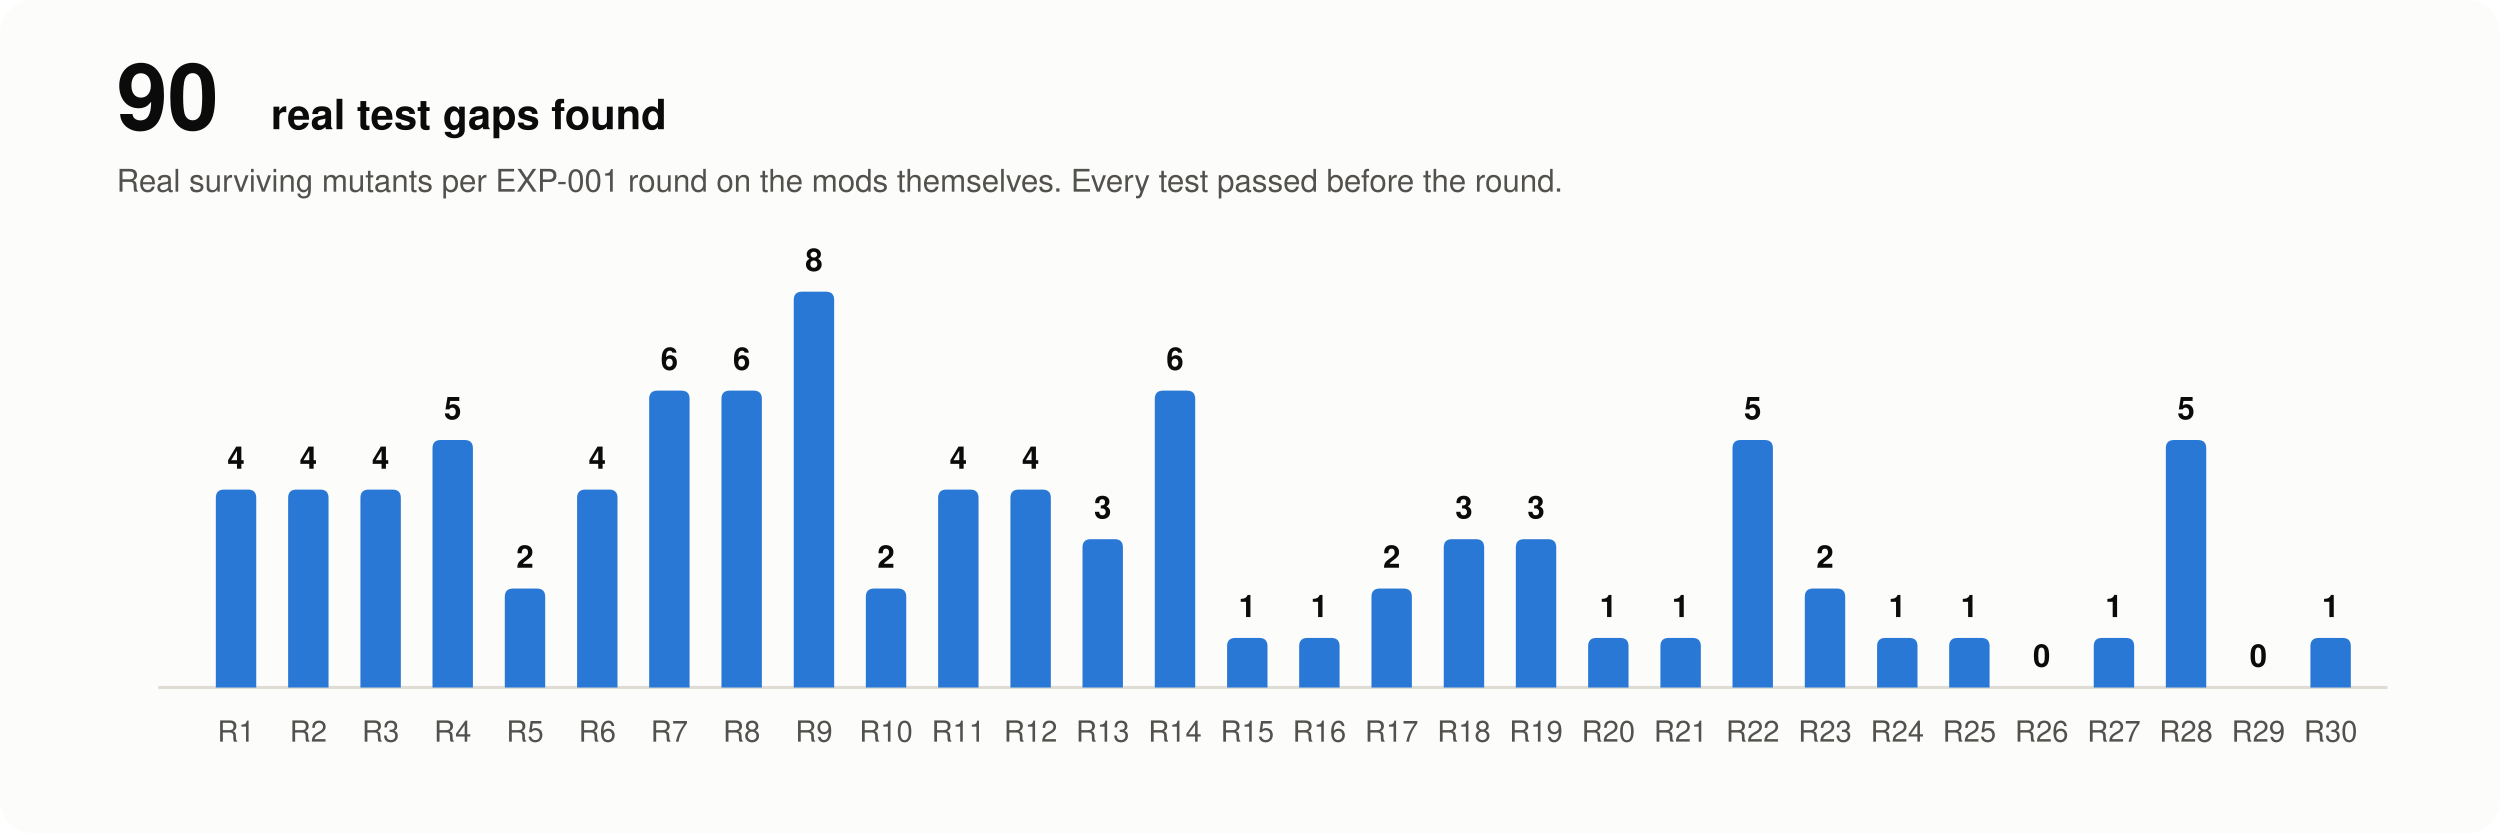
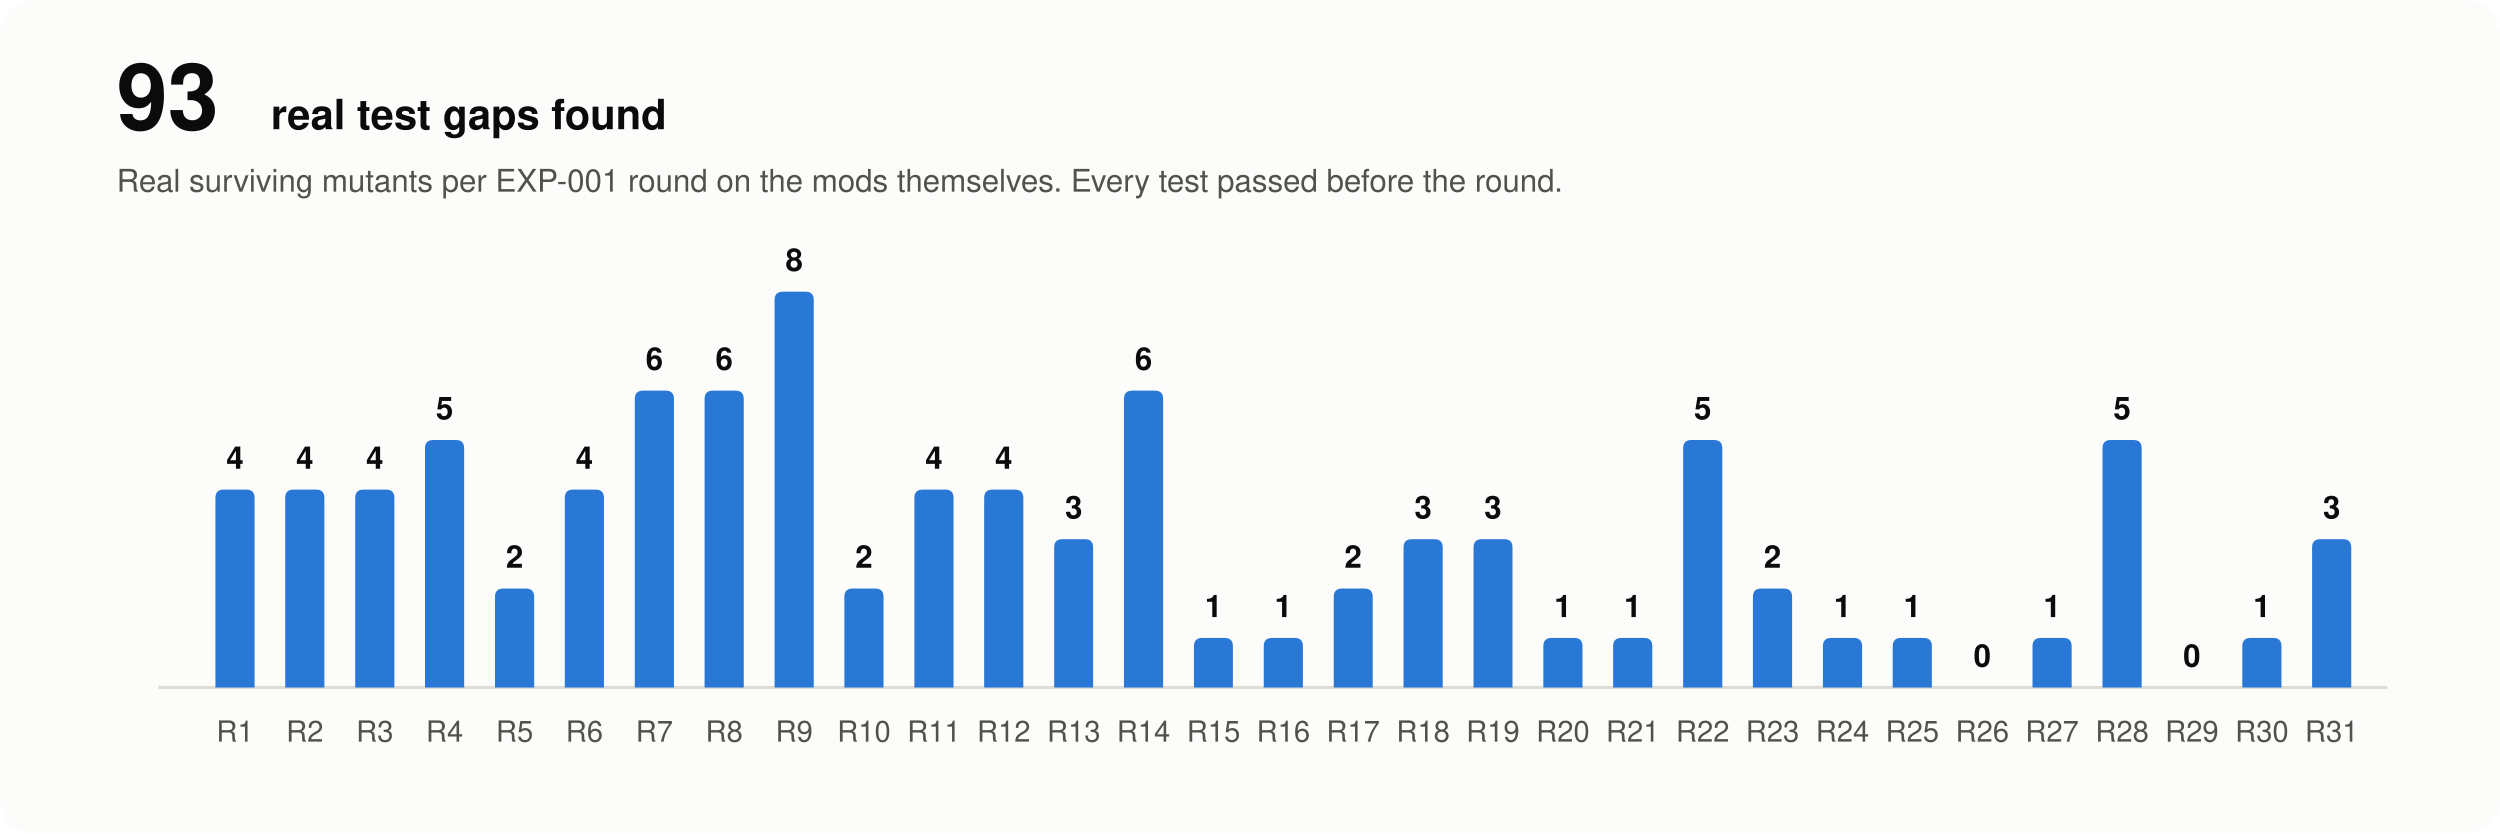
- <svg xmlns="http://www.w3.org/2000/svg" viewBox="0 0 1200 400" width="1200" height="400" role="img" aria-label="90 real test gaps found in 30 rounds" font-family="ui-sans-serif, -apple-system, 'Segoe UI', Helvetica, Arial, sans-serif">
+ <svg xmlns="http://www.w3.org/2000/svg" viewBox="0 0 1200 400" width="1200" height="400" role="img" aria-label="93 real test gaps found in 31 rounds" font-family="ui-sans-serif, -apple-system, 'Segoe UI', Helvetica, Arial, sans-serif">
  <style>
  .sup { fill: #fcfcfb; } .sup2 { fill: #f3f2ef; } .borda { stroke: #dedcd5; }
  .t1 { fill: #0b0b0b; } .t2 { fill: #52514e; } .t3 { fill: #8a887f; }
  .ac { fill: #2a78d6; } .acs { stroke: #2a78d6; } .acf { fill: #e8f1fb; }
  .ok { fill: #0f7a3d; } .okf { fill: #e3f3e8; }
  @media (prefers-color-scheme: dark) {
    .sup { fill: #1a1a19; } .sup2 { fill: #232322; } .borda { stroke: #3a3936; }
    .t1 { fill: #f0efec; } .t2 { fill: #c3c2b7; } .t3 { fill: #8f8d84; }
    .ac { fill: #3987e5; } .acs { stroke: #3987e5; } .acf { fill: #1d2c40; }
    .ok { fill: #4cc27a; } .okf { fill: #16301f; }
  }
  @media (prefers-reduced-motion: reduce) { * { animation: none !important; } }

  .barra { transform-box: fill-box; transform-origin: bottom; animation: cresce 1.1s cubic-bezier(.2,.8,.2,1); }
  @keyframes cresce { from { transform: scaleY(0); } to { transform: scaleY(1); } }
</style>
  <rect width="1200" height="400" rx="16" class="sup" />
-   <text x="56" y="62" font-size="44" font-weight="800" class="t1">90</text>
+   <text x="56" y="62" font-size="44" font-weight="800" class="t1">93</text>
  <text x="130" y="62" font-size="20" font-weight="700" class="t1">real test gaps found</text>
  <text x="56" y="92" font-size="15" class="t2">Real surviving mutants per EXP-001 round on the mods themselves. Every test passed before the round.</text>
  <line x1="76" y1="330" x2="1146" y2="330" class="borda" stroke-width="1.5" />
  <g class="barra">
-     <path d="M103.6,330 L103.6,239.0 Q103.6,235.0 107.6,235.0 L119.0,235.0 Q123.0,235.0 123.0,239.0 L123.0,330 Z" class="ac" />
+     <path d="M103.4,330 L103.4,239.0 Q103.4,235.0 107.4,235.0 L118.2,235.0 Q122.2,235.0 122.2,239.0 L122.2,330 Z" class="ac" />
  </g>
-   <text x="113.3" y="225.0" font-size="15" font-weight="700" class="t1" text-anchor="middle">4</text>
-   <text x="113.3" y="356" font-size="14" class="t2" text-anchor="middle">R1</text>
+   <text x="112.8" y="225.0" font-size="15" font-weight="700" class="t1" text-anchor="middle">4</text>
+   <text x="112.8" y="356" font-size="14" class="t2" text-anchor="middle">R1</text>
  <g class="barra">
-     <path d="M138.3,330 L138.3,239.0 Q138.3,235.0 142.3,235.0 L153.7,235.0 Q157.7,235.0 157.7,239.0 L157.7,330 Z" class="ac" />
+     <path d="M136.9,330 L136.9,239.0 Q136.9,235.0 140.9,235.0 L151.7,235.0 Q155.7,235.0 155.7,239.0 L155.7,330 Z" class="ac" />
  </g>
-   <text x="148.0" y="225.0" font-size="15" font-weight="700" class="t1" text-anchor="middle">4</text>
-   <text x="148.0" y="356" font-size="14" class="t2" text-anchor="middle">R2</text>
+   <text x="146.3" y="225.0" font-size="15" font-weight="700" class="t1" text-anchor="middle">4</text>
+   <text x="146.3" y="356" font-size="14" class="t2" text-anchor="middle">R2</text>
  <g class="barra">
-     <path d="M173.0,330 L173.0,239.0 Q173.0,235.0 177.0,235.0 L188.4,235.0 Q192.4,235.0 192.4,239.0 L192.4,330 Z" class="ac" />
+     <path d="M170.5,330 L170.5,239.0 Q170.5,235.0 174.5,235.0 L185.3,235.0 Q189.3,235.0 189.3,239.0 L189.3,330 Z" class="ac" />
  </g>
-   <text x="182.7" y="225.0" font-size="15" font-weight="700" class="t1" text-anchor="middle">4</text>
-   <text x="182.7" y="356" font-size="14" class="t2" text-anchor="middle">R3</text>
+   <text x="179.9" y="225.0" font-size="15" font-weight="700" class="t1" text-anchor="middle">4</text>
+   <text x="179.9" y="356" font-size="14" class="t2" text-anchor="middle">R3</text>
  <g class="barra">
-     <path d="M207.6,330 L207.6,215.2 Q207.6,211.2 211.6,211.2 L223.0,211.2 Q227.0,211.2 227.0,215.2 L227.0,330 Z" class="ac" />
+     <path d="M204.0,330 L204.0,215.2 Q204.0,211.2 208.0,211.2 L218.8,211.2 Q222.8,211.2 222.8,215.2 L222.8,330 Z" class="ac" />
  </g>
-   <text x="217.3" y="201.2" font-size="15" font-weight="700" class="t1" text-anchor="middle">5</text>
-   <text x="217.3" y="356" font-size="14" class="t2" text-anchor="middle">R4</text>
+   <text x="213.4" y="201.2" font-size="15" font-weight="700" class="t1" text-anchor="middle">5</text>
+   <text x="213.4" y="356" font-size="14" class="t2" text-anchor="middle">R4</text>
  <g class="barra">
-     <path d="M242.3,330 L242.3,286.5 Q242.3,282.5 246.3,282.5 L257.7,282.5 Q261.7,282.5 261.7,286.5 L261.7,330 Z" class="ac" />
+     <path d="M237.6,330 L237.6,286.5 Q237.6,282.5 241.6,282.5 L252.4,282.5 Q256.4,282.5 256.4,286.5 L256.4,330 Z" class="ac" />
  </g>
-   <text x="252.0" y="272.5" font-size="15" font-weight="700" class="t1" text-anchor="middle">2</text>
-   <text x="252.0" y="356" font-size="14" class="t2" text-anchor="middle">R5</text>
+   <text x="247.0" y="272.5" font-size="15" font-weight="700" class="t1" text-anchor="middle">2</text>
+   <text x="247.0" y="356" font-size="14" class="t2" text-anchor="middle">R5</text>
  <g class="barra">
-     <path d="M277.0,330 L277.0,239.0 Q277.0,235.0 281.0,235.0 L292.4,235.0 Q296.4,235.0 296.4,239.0 L296.4,330 Z" class="ac" />
+     <path d="M271.1,330 L271.1,239.0 Q271.1,235.0 275.1,235.0 L285.9,235.0 Q289.9,235.0 289.9,239.0 L289.9,330 Z" class="ac" />
  </g>
-   <text x="286.7" y="225.0" font-size="15" font-weight="700" class="t1" text-anchor="middle">4</text>
-   <text x="286.7" y="356" font-size="14" class="t2" text-anchor="middle">R6</text>
+   <text x="280.5" y="225.0" font-size="15" font-weight="700" class="t1" text-anchor="middle">4</text>
+   <text x="280.5" y="356" font-size="14" class="t2" text-anchor="middle">R6</text>
  <g class="barra">
-     <path d="M311.6,330 L311.6,191.5 Q311.6,187.5 315.6,187.5 L327.0,187.5 Q331.0,187.5 331.0,191.5 L331.0,330 Z" class="ac" />
+     <path d="M304.7,330 L304.7,191.5 Q304.7,187.5 308.7,187.5 L319.5,187.5 Q323.5,187.5 323.5,191.5 L323.5,330 Z" class="ac" />
  </g>
-   <text x="321.3" y="177.5" font-size="15" font-weight="700" class="t1" text-anchor="middle">6</text>
-   <text x="321.3" y="356" font-size="14" class="t2" text-anchor="middle">R7</text>
+   <text x="314.1" y="177.5" font-size="15" font-weight="700" class="t1" text-anchor="middle">6</text>
+   <text x="314.1" y="356" font-size="14" class="t2" text-anchor="middle">R7</text>
  <g class="barra">
-     <path d="M346.3,330 L346.3,191.5 Q346.3,187.5 350.3,187.5 L361.7,187.5 Q365.7,187.5 365.7,191.5 L365.7,330 Z" class="ac" />
+     <path d="M338.2,330 L338.2,191.5 Q338.2,187.5 342.2,187.5 L353.0,187.5 Q357.0,187.5 357.0,191.5 L357.0,330 Z" class="ac" />
  </g>
-   <text x="356.0" y="177.5" font-size="15" font-weight="700" class="t1" text-anchor="middle">6</text>
-   <text x="356.0" y="356" font-size="14" class="t2" text-anchor="middle">R8</text>
+   <text x="347.6" y="177.5" font-size="15" font-weight="700" class="t1" text-anchor="middle">6</text>
+   <text x="347.6" y="356" font-size="14" class="t2" text-anchor="middle">R8</text>
  <g class="barra">
-     <path d="M381.0,330 L381.0,144.0 Q381.0,140.0 385.0,140.0 L396.4,140.0 Q400.4,140.0 400.4,144.0 L400.4,330 Z" class="ac" />
+     <path d="M371.8,330 L371.8,144.0 Q371.8,140.0 375.8,140.0 L386.6,140.0 Q390.6,140.0 390.6,144.0 L390.6,330 Z" class="ac" />
  </g>
-   <text x="390.7" y="130.0" font-size="15" font-weight="700" class="t1" text-anchor="middle">8</text>
-   <text x="390.7" y="356" font-size="14" class="t2" text-anchor="middle">R9</text>
+   <text x="381.2" y="130.0" font-size="15" font-weight="700" class="t1" text-anchor="middle">8</text>
+   <text x="381.2" y="356" font-size="14" class="t2" text-anchor="middle">R9</text>
  <g class="barra">
-     <path d="M415.6,330 L415.6,286.5 Q415.6,282.5 419.6,282.5 L431.0,282.5 Q435.0,282.5 435.0,286.5 L435.0,330 Z" class="ac" />
+     <path d="M405.3,330 L405.3,286.5 Q405.3,282.5 409.3,282.5 L420.1,282.5 Q424.1,282.5 424.1,286.5 L424.1,330 Z" class="ac" />
  </g>
-   <text x="425.3" y="272.5" font-size="15" font-weight="700" class="t1" text-anchor="middle">2</text>
-   <text x="425.3" y="356" font-size="14" class="t2" text-anchor="middle">R10</text>
+   <text x="414.7" y="272.5" font-size="15" font-weight="700" class="t1" text-anchor="middle">2</text>
+   <text x="414.7" y="356" font-size="14" class="t2" text-anchor="middle">R10</text>
  <g class="barra">
-     <path d="M450.3,330 L450.3,239.0 Q450.3,235.0 454.3,235.0 L465.7,235.0 Q469.7,235.0 469.7,239.0 L469.7,330 Z" class="ac" />
+     <path d="M438.9,330 L438.9,239.0 Q438.9,235.0 442.9,235.0 L453.7,235.0 Q457.7,235.0 457.7,239.0 L457.7,330 Z" class="ac" />
  </g>
-   <text x="460.0" y="225.0" font-size="15" font-weight="700" class="t1" text-anchor="middle">4</text>
-   <text x="460.0" y="356" font-size="14" class="t2" text-anchor="middle">R11</text>
+   <text x="448.3" y="225.0" font-size="15" font-weight="700" class="t1" text-anchor="middle">4</text>
+   <text x="448.3" y="356" font-size="14" class="t2" text-anchor="middle">R11</text>
  <g class="barra">
-     <path d="M485.0,330 L485.0,239.0 Q485.0,235.0 489.0,235.0 L500.4,235.0 Q504.4,235.0 504.4,239.0 L504.4,330 Z" class="ac" />
+     <path d="M472.4,330 L472.4,239.0 Q472.4,235.0 476.4,235.0 L487.2,235.0 Q491.2,235.0 491.2,239.0 L491.2,330 Z" class="ac" />
  </g>
-   <text x="494.7" y="225.0" font-size="15" font-weight="700" class="t1" text-anchor="middle">4</text>
-   <text x="494.7" y="356" font-size="14" class="t2" text-anchor="middle">R12</text>
+   <text x="481.8" y="225.0" font-size="15" font-weight="700" class="t1" text-anchor="middle">4</text>
+   <text x="481.8" y="356" font-size="14" class="t2" text-anchor="middle">R12</text>
  <g class="barra">
-     <path d="M519.6,330 L519.6,262.8 Q519.6,258.8 523.6,258.8 L535.0,258.8 Q539.0,258.8 539.0,262.8 L539.0,330 Z" class="ac" />
+     <path d="M506.0,330 L506.0,262.8 Q506.0,258.8 510.0,258.8 L520.7,258.8 Q524.7,258.8 524.7,262.8 L524.7,330 Z" class="ac" />
  </g>
-   <text x="529.3" y="248.8" font-size="15" font-weight="700" class="t1" text-anchor="middle">3</text>
-   <text x="529.3" y="356" font-size="14" class="t2" text-anchor="middle">R13</text>
+   <text x="515.4" y="248.8" font-size="15" font-weight="700" class="t1" text-anchor="middle">3</text>
+   <text x="515.4" y="356" font-size="14" class="t2" text-anchor="middle">R13</text>
  <g class="barra">
-     <path d="M554.3,330 L554.3,191.5 Q554.3,187.5 558.3,187.5 L569.7,187.5 Q573.7,187.5 573.7,191.5 L573.7,330 Z" class="ac" />
+     <path d="M539.5,330 L539.5,191.5 Q539.5,187.5 543.5,187.5 L554.3,187.5 Q558.3,187.5 558.3,191.5 L558.3,330 Z" class="ac" />
  </g>
-   <text x="564.0" y="177.5" font-size="15" font-weight="700" class="t1" text-anchor="middle">6</text>
-   <text x="564.0" y="356" font-size="14" class="t2" text-anchor="middle">R14</text>
+   <text x="548.9" y="177.5" font-size="15" font-weight="700" class="t1" text-anchor="middle">6</text>
+   <text x="548.9" y="356" font-size="14" class="t2" text-anchor="middle">R14</text>
  <g class="barra">
-     <path d="M589.0,330 L589.0,310.2 Q589.0,306.2 593.0,306.2 L604.4,306.2 Q608.4,306.2 608.4,310.2 L608.4,330 Z" class="ac" />
+     <path d="M573.1,330 L573.1,310.2 Q573.1,306.2 577.1,306.2 L587.8,306.2 Q591.8,306.2 591.8,310.2 L591.8,330 Z" class="ac" />
  </g>
-   <text x="598.7" y="296.2" font-size="15" font-weight="700" class="t1" text-anchor="middle">1</text>
-   <text x="598.7" y="356" font-size="14" class="t2" text-anchor="middle">R15</text>
+   <text x="582.5" y="296.2" font-size="15" font-weight="700" class="t1" text-anchor="middle">1</text>
+   <text x="582.5" y="356" font-size="14" class="t2" text-anchor="middle">R15</text>
  <g class="barra">
-     <path d="M623.6,330 L623.6,310.2 Q623.6,306.2 627.6,306.2 L639.0,306.2 Q643.0,306.2 643.0,310.2 L643.0,330 Z" class="ac" />
+     <path d="M606.6,330 L606.6,310.2 Q606.6,306.2 610.6,306.2 L621.4,306.2 Q625.4,306.2 625.4,310.2 L625.4,330 Z" class="ac" />
  </g>
-   <text x="633.3" y="296.2" font-size="15" font-weight="700" class="t1" text-anchor="middle">1</text>
-   <text x="633.3" y="356" font-size="14" class="t2" text-anchor="middle">R16</text>
+   <text x="616.0" y="296.2" font-size="15" font-weight="700" class="t1" text-anchor="middle">1</text>
+   <text x="616.0" y="356" font-size="14" class="t2" text-anchor="middle">R16</text>
  <g class="barra">
-     <path d="M658.3,330 L658.3,286.5 Q658.3,282.5 662.3,282.5 L673.7,282.5 Q677.7,282.5 677.7,286.5 L677.7,330 Z" class="ac" />
+     <path d="M640.2,330 L640.2,286.5 Q640.2,282.5 644.2,282.5 L654.9,282.5 Q658.9,282.5 658.9,286.5 L658.9,330 Z" class="ac" />
  </g>
-   <text x="668.0" y="272.5" font-size="15" font-weight="700" class="t1" text-anchor="middle">2</text>
-   <text x="668.0" y="356" font-size="14" class="t2" text-anchor="middle">R17</text>
+   <text x="649.5" y="272.5" font-size="15" font-weight="700" class="t1" text-anchor="middle">2</text>
+   <text x="649.5" y="356" font-size="14" class="t2" text-anchor="middle">R17</text>
  <g class="barra">
-     <path d="M693.0,330 L693.0,262.8 Q693.0,258.8 697.0,258.8 L708.4,258.8 Q712.4,258.8 712.4,262.8 L712.4,330 Z" class="ac" />
+     <path d="M673.7,330 L673.7,262.8 Q673.7,258.8 677.7,258.8 L688.5,258.8 Q692.5,258.8 692.5,262.8 L692.5,330 Z" class="ac" />
  </g>
-   <text x="702.7" y="248.8" font-size="15" font-weight="700" class="t1" text-anchor="middle">3</text>
-   <text x="702.7" y="356" font-size="14" class="t2" text-anchor="middle">R18</text>
+   <text x="683.1" y="248.8" font-size="15" font-weight="700" class="t1" text-anchor="middle">3</text>
+   <text x="683.1" y="356" font-size="14" class="t2" text-anchor="middle">R18</text>
  <g class="barra">
-     <path d="M727.6,330 L727.6,262.8 Q727.6,258.8 731.6,258.8 L743.0,258.8 Q747.0,258.8 747.0,262.8 L747.0,330 Z" class="ac" />
+     <path d="M707.3,330 L707.3,262.8 Q707.3,258.8 711.3,258.8 L722.0,258.8 Q726.0,258.8 726.0,262.8 L726.0,330 Z" class="ac" />
  </g>
-   <text x="737.3" y="248.8" font-size="15" font-weight="700" class="t1" text-anchor="middle">3</text>
-   <text x="737.3" y="356" font-size="14" class="t2" text-anchor="middle">R19</text>
+   <text x="716.6" y="248.8" font-size="15" font-weight="700" class="t1" text-anchor="middle">3</text>
+   <text x="716.6" y="356" font-size="14" class="t2" text-anchor="middle">R19</text>
  <g class="barra">
-     <path d="M762.3,330 L762.3,310.2 Q762.3,306.2 766.3,306.2 L777.7,306.2 Q781.7,306.2 781.7,310.2 L781.7,330 Z" class="ac" />
+     <path d="M740.8,330 L740.8,310.2 Q740.8,306.2 744.8,306.2 L755.6,306.2 Q759.6,306.2 759.6,310.2 L759.6,330 Z" class="ac" />
  </g>
-   <text x="772.0" y="296.2" font-size="15" font-weight="700" class="t1" text-anchor="middle">1</text>
-   <text x="772.0" y="356" font-size="14" class="t2" text-anchor="middle">R20</text>
+   <text x="750.2" y="296.2" font-size="15" font-weight="700" class="t1" text-anchor="middle">1</text>
+   <text x="750.2" y="356" font-size="14" class="t2" text-anchor="middle">R20</text>
  <g class="barra">
-     <path d="M797.0,330 L797.0,310.2 Q797.0,306.2 801.0,306.2 L812.4,306.2 Q816.4,306.2 816.4,310.2 L816.4,330 Z" class="ac" />
+     <path d="M774.3,330 L774.3,310.2 Q774.3,306.2 778.3,306.2 L789.1,306.2 Q793.1,306.2 793.1,310.2 L793.1,330 Z" class="ac" />
  </g>
-   <text x="806.7" y="296.2" font-size="15" font-weight="700" class="t1" text-anchor="middle">1</text>
-   <text x="806.7" y="356" font-size="14" class="t2" text-anchor="middle">R21</text>
+   <text x="783.7" y="296.2" font-size="15" font-weight="700" class="t1" text-anchor="middle">1</text>
+   <text x="783.7" y="356" font-size="14" class="t2" text-anchor="middle">R21</text>
  <g class="barra">
-     <path d="M831.6,330 L831.6,215.2 Q831.6,211.2 835.6,211.2 L847.0,211.2 Q851.0,211.2 851.0,215.2 L851.0,330 Z" class="ac" />
+     <path d="M807.9,330 L807.9,215.2 Q807.9,211.2 811.9,211.2 L822.7,211.2 Q826.7,211.2 826.7,215.2 L826.7,330 Z" class="ac" />
  </g>
-   <text x="841.3" y="201.2" font-size="15" font-weight="700" class="t1" text-anchor="middle">5</text>
-   <text x="841.3" y="356" font-size="14" class="t2" text-anchor="middle">R22</text>
+   <text x="817.3" y="201.2" font-size="15" font-weight="700" class="t1" text-anchor="middle">5</text>
+   <text x="817.3" y="356" font-size="14" class="t2" text-anchor="middle">R22</text>
  <g class="barra">
-     <path d="M866.3,330 L866.3,286.5 Q866.3,282.5 870.3,282.5 L881.7,282.5 Q885.7,282.5 885.7,286.5 L885.7,330 Z" class="ac" />
+     <path d="M841.4,330 L841.4,286.5 Q841.4,282.5 845.4,282.5 L856.2,282.5 Q860.2,282.5 860.2,286.5 L860.2,330 Z" class="ac" />
  </g>
-   <text x="876.0" y="272.5" font-size="15" font-weight="700" class="t1" text-anchor="middle">2</text>
-   <text x="876.0" y="356" font-size="14" class="t2" text-anchor="middle">R23</text>
+   <text x="850.8" y="272.5" font-size="15" font-weight="700" class="t1" text-anchor="middle">2</text>
+   <text x="850.8" y="356" font-size="14" class="t2" text-anchor="middle">R23</text>
  <g class="barra">
-     <path d="M901.0,330 L901.0,310.2 Q901.0,306.2 905.0,306.2 L916.4,306.2 Q920.4,306.2 920.4,310.2 L920.4,330 Z" class="ac" />
+     <path d="M875.0,330 L875.0,310.2 Q875.0,306.2 879.0,306.2 L889.8,306.2 Q893.8,306.2 893.8,310.2 L893.8,330 Z" class="ac" />
  </g>
-   <text x="910.7" y="296.2" font-size="15" font-weight="700" class="t1" text-anchor="middle">1</text>
-   <text x="910.7" y="356" font-size="14" class="t2" text-anchor="middle">R24</text>
+   <text x="884.4" y="296.2" font-size="15" font-weight="700" class="t1" text-anchor="middle">1</text>
+   <text x="884.4" y="356" font-size="14" class="t2" text-anchor="middle">R24</text>
  <g class="barra">
-     <path d="M935.6,330 L935.6,310.2 Q935.6,306.2 939.6,306.2 L951.0,306.2 Q955.0,306.2 955.0,310.2 L955.0,330 Z" class="ac" />
+     <path d="M908.5,330 L908.5,310.2 Q908.5,306.2 912.5,306.2 L923.3,306.2 Q927.3,306.2 927.3,310.2 L927.3,330 Z" class="ac" />
  </g>
-   <text x="945.3" y="296.2" font-size="15" font-weight="700" class="t1" text-anchor="middle">1</text>
-   <text x="945.3" y="356" font-size="14" class="t2" text-anchor="middle">R25</text>
+   <text x="917.9" y="296.2" font-size="15" font-weight="700" class="t1" text-anchor="middle">1</text>
+   <text x="917.9" y="356" font-size="14" class="t2" text-anchor="middle">R25</text>
  <g class="barra">
-     <path d="M970.3,330 L970.3,330.0 Q970.3,330.0 970.3,330.0 L989.7,330.0 Q989.7,330.0 989.7,330.0 L989.7,330 Z" class="ac" />
+     <path d="M942.1,330 L942.1,330.0 Q942.1,330.0 942.1,330.0 L960.9,330.0 Q960.9,330.0 960.9,330.0 L960.9,330 Z" class="ac" />
  </g>
-   <text x="980.0" y="320.0" font-size="15" font-weight="700" class="t1" text-anchor="middle">0</text>
-   <text x="980.0" y="356" font-size="14" class="t2" text-anchor="middle">R26</text>
+   <text x="951.5" y="320.0" font-size="15" font-weight="700" class="t1" text-anchor="middle">0</text>
+   <text x="951.5" y="356" font-size="14" class="t2" text-anchor="middle">R26</text>
  <g class="barra">
-     <path d="M1005.0,330 L1005.0,310.2 Q1005.0,306.2 1009.0,306.2 L1020.4,306.2 Q1024.4,306.2 1024.4,310.2 L1024.4,330 Z" class="ac" />
+     <path d="M975.6,330 L975.6,310.2 Q975.6,306.2 979.6,306.2 L990.4,306.2 Q994.4,306.2 994.4,310.2 L994.4,330 Z" class="ac" />
  </g>
-   <text x="1014.7" y="296.2" font-size="15" font-weight="700" class="t1" text-anchor="middle">1</text>
-   <text x="1014.7" y="356" font-size="14" class="t2" text-anchor="middle">R27</text>
+   <text x="985.0" y="296.2" font-size="15" font-weight="700" class="t1" text-anchor="middle">1</text>
+   <text x="985.0" y="356" font-size="14" class="t2" text-anchor="middle">R27</text>
  <g class="barra">
-     <path d="M1039.6,330 L1039.6,215.2 Q1039.6,211.2 1043.6,211.2 L1055.0,211.2 Q1059.0,211.2 1059.0,215.2 L1059.0,330 Z" class="ac" />
+     <path d="M1009.2,330 L1009.2,215.2 Q1009.2,211.2 1013.2,211.2 L1024.0,211.2 Q1028.0,211.2 1028.0,215.2 L1028.0,330 Z" class="ac" />
  </g>
-   <text x="1049.3" y="201.2" font-size="15" font-weight="700" class="t1" text-anchor="middle">5</text>
-   <text x="1049.3" y="356" font-size="14" class="t2" text-anchor="middle">R28</text>
+   <text x="1018.6" y="201.2" font-size="15" font-weight="700" class="t1" text-anchor="middle">5</text>
+   <text x="1018.6" y="356" font-size="14" class="t2" text-anchor="middle">R28</text>
  <g class="barra">
-     <path d="M1074.3,330 L1074.3,330.0 Q1074.3,330.0 1074.3,330.0 L1093.7,330.0 Q1093.7,330.0 1093.7,330.0 L1093.7,330 Z" class="ac" />
+     <path d="M1042.7,330 L1042.7,330.0 Q1042.7,330.0 1042.7,330.0 L1061.5,330.0 Q1061.5,330.0 1061.5,330.0 L1061.5,330 Z" class="ac" />
  </g>
-   <text x="1084.0" y="320.0" font-size="15" font-weight="700" class="t1" text-anchor="middle">0</text>
-   <text x="1084.0" y="356" font-size="14" class="t2" text-anchor="middle">R29</text>
+   <text x="1052.1" y="320.0" font-size="15" font-weight="700" class="t1" text-anchor="middle">0</text>
+   <text x="1052.1" y="356" font-size="14" class="t2" text-anchor="middle">R29</text>
  <g class="barra">
-     <path d="M1109.0,330 L1109.0,310.2 Q1109.0,306.2 1113.0,306.2 L1124.4,306.2 Q1128.4,306.2 1128.4,310.2 L1128.4,330 Z" class="ac" />
+     <path d="M1076.3,330 L1076.3,310.2 Q1076.3,306.2 1080.3,306.2 L1091.1,306.2 Q1095.1,306.2 1095.1,310.2 L1095.1,330 Z" class="ac" />
  </g>
-   <text x="1118.7" y="296.2" font-size="15" font-weight="700" class="t1" text-anchor="middle">1</text>
-   <text x="1118.7" y="356" font-size="14" class="t2" text-anchor="middle">R30</text>
+   <text x="1085.7" y="296.2" font-size="15" font-weight="700" class="t1" text-anchor="middle">1</text>
+   <text x="1085.7" y="356" font-size="14" class="t2" text-anchor="middle">R30</text>
+   <g class="barra">
+     <path d="M1109.8,330 L1109.8,262.8 Q1109.8,258.8 1113.8,258.8 L1124.6,258.8 Q1128.6,258.8 1128.6,262.8 L1128.6,330 Z" class="ac" />
+   </g>
+   <text x="1119.2" y="248.8" font-size="15" font-weight="700" class="t1" text-anchor="middle">3</text>
+   <text x="1119.2" y="356" font-size="14" class="t2" text-anchor="middle">R31</text>
</svg>
